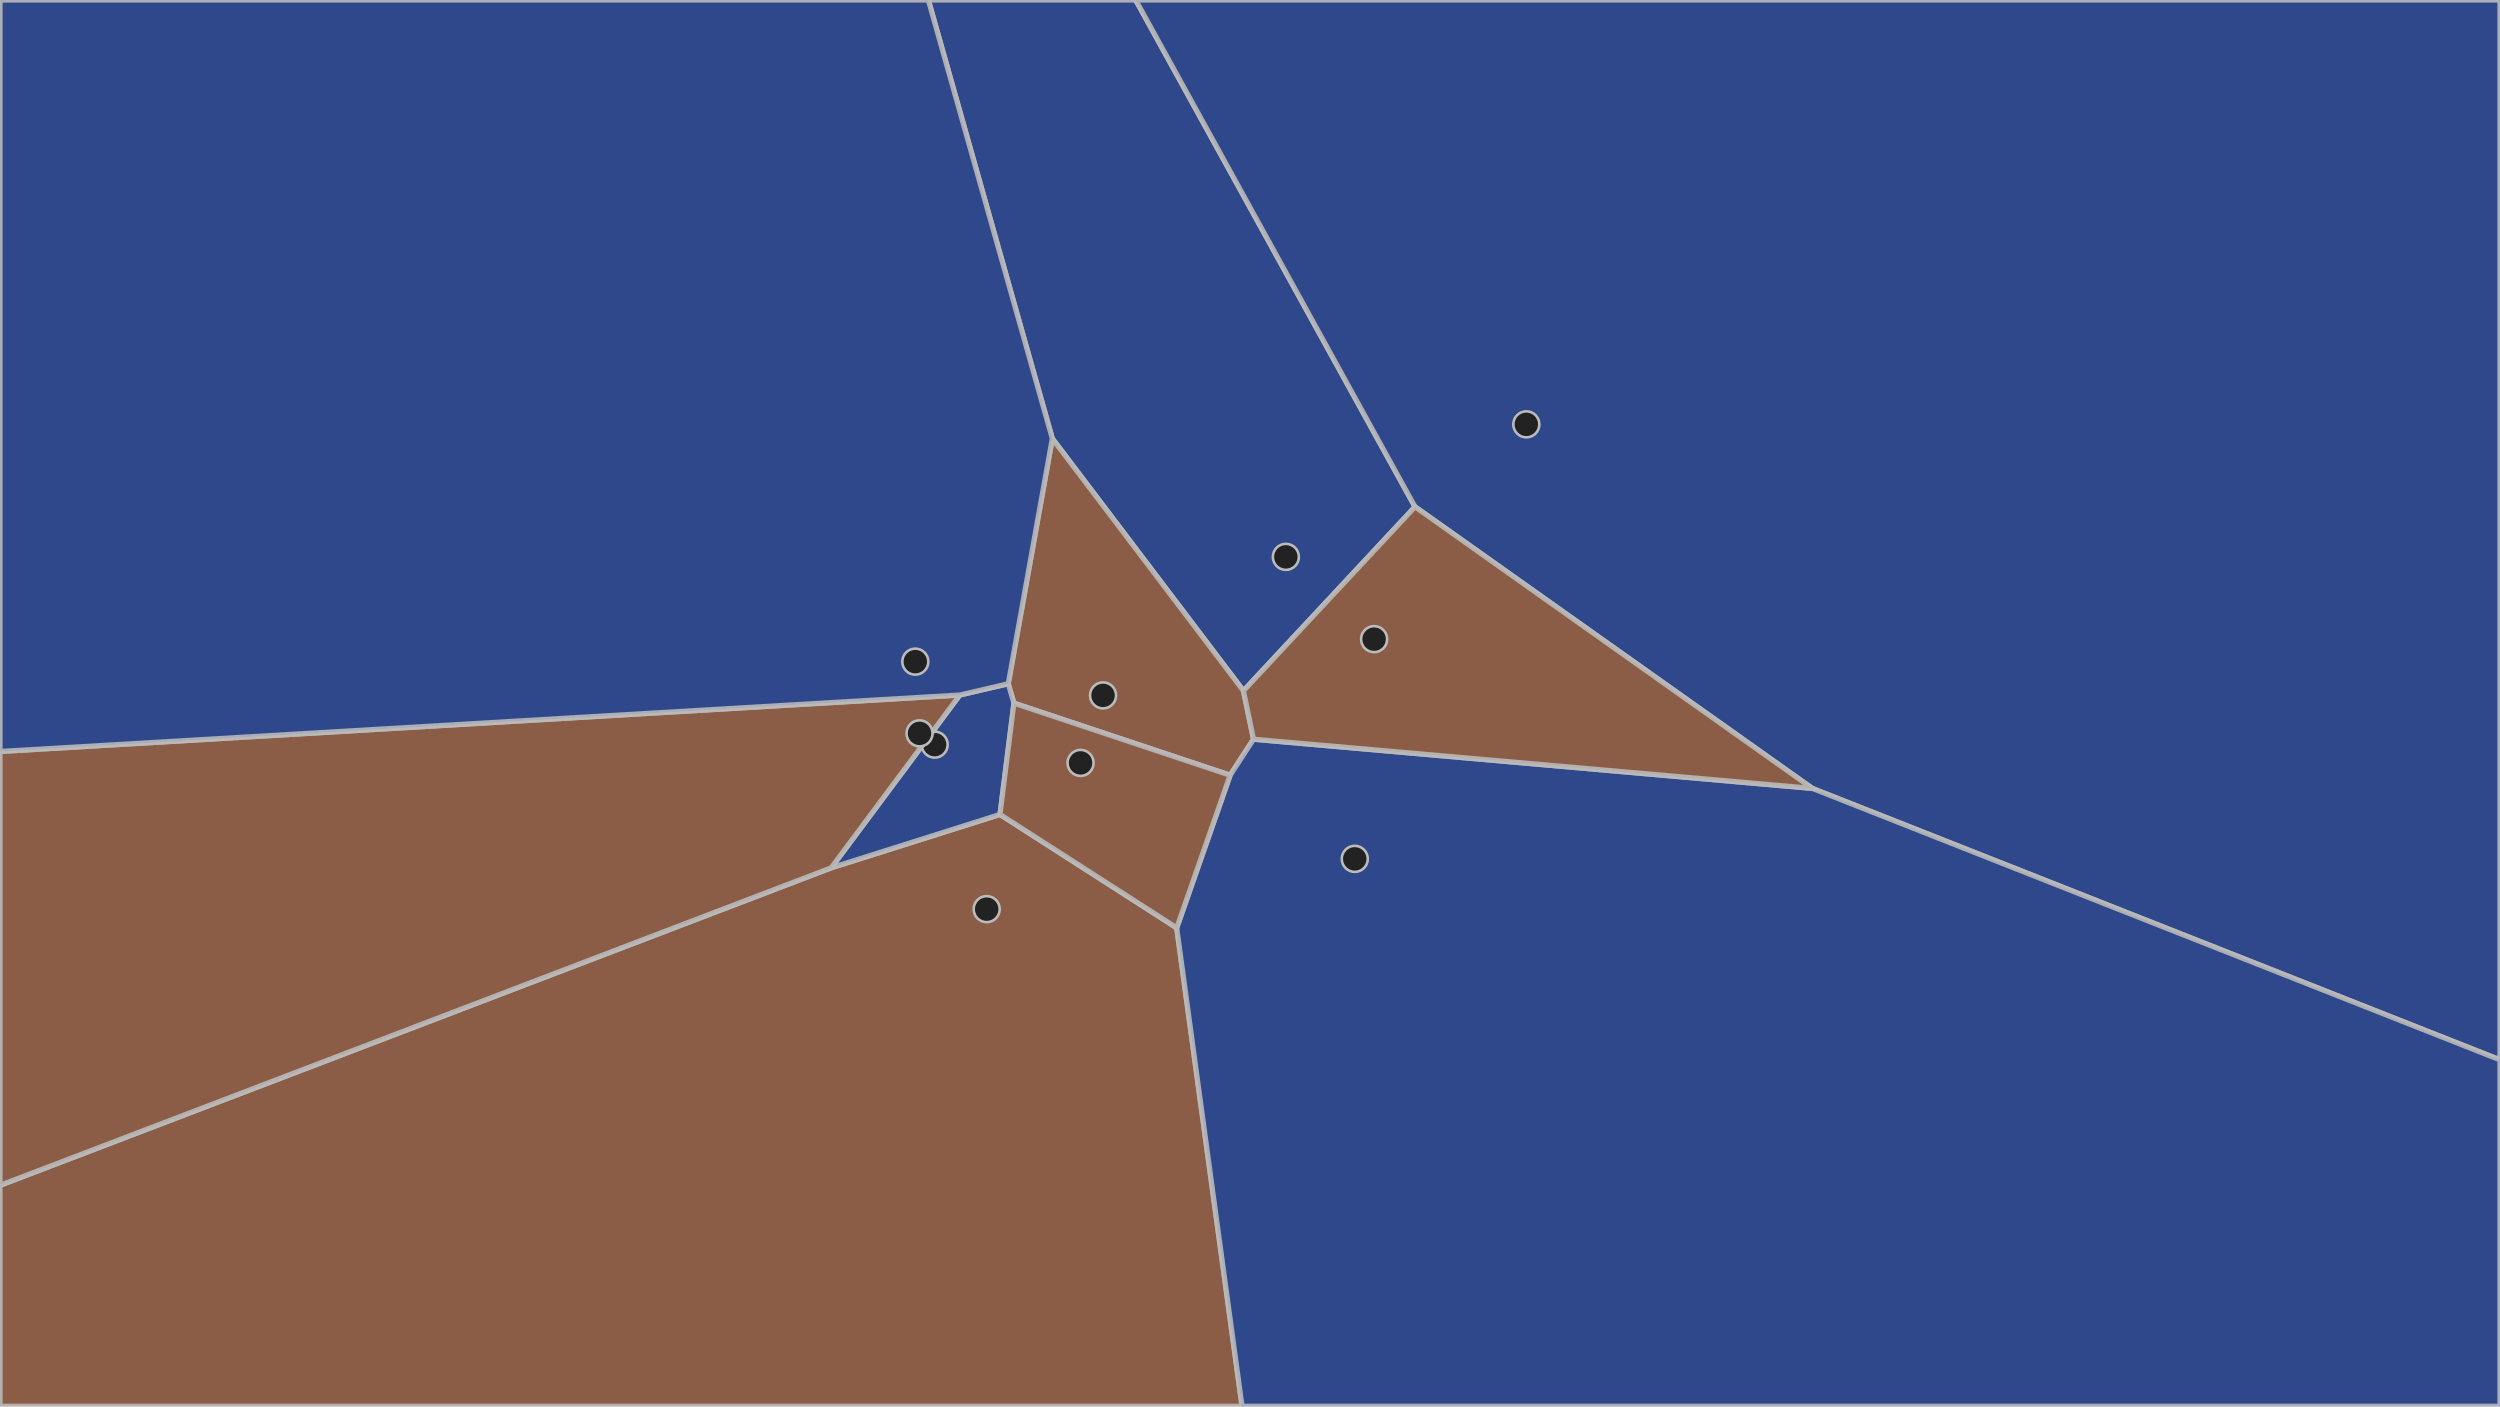
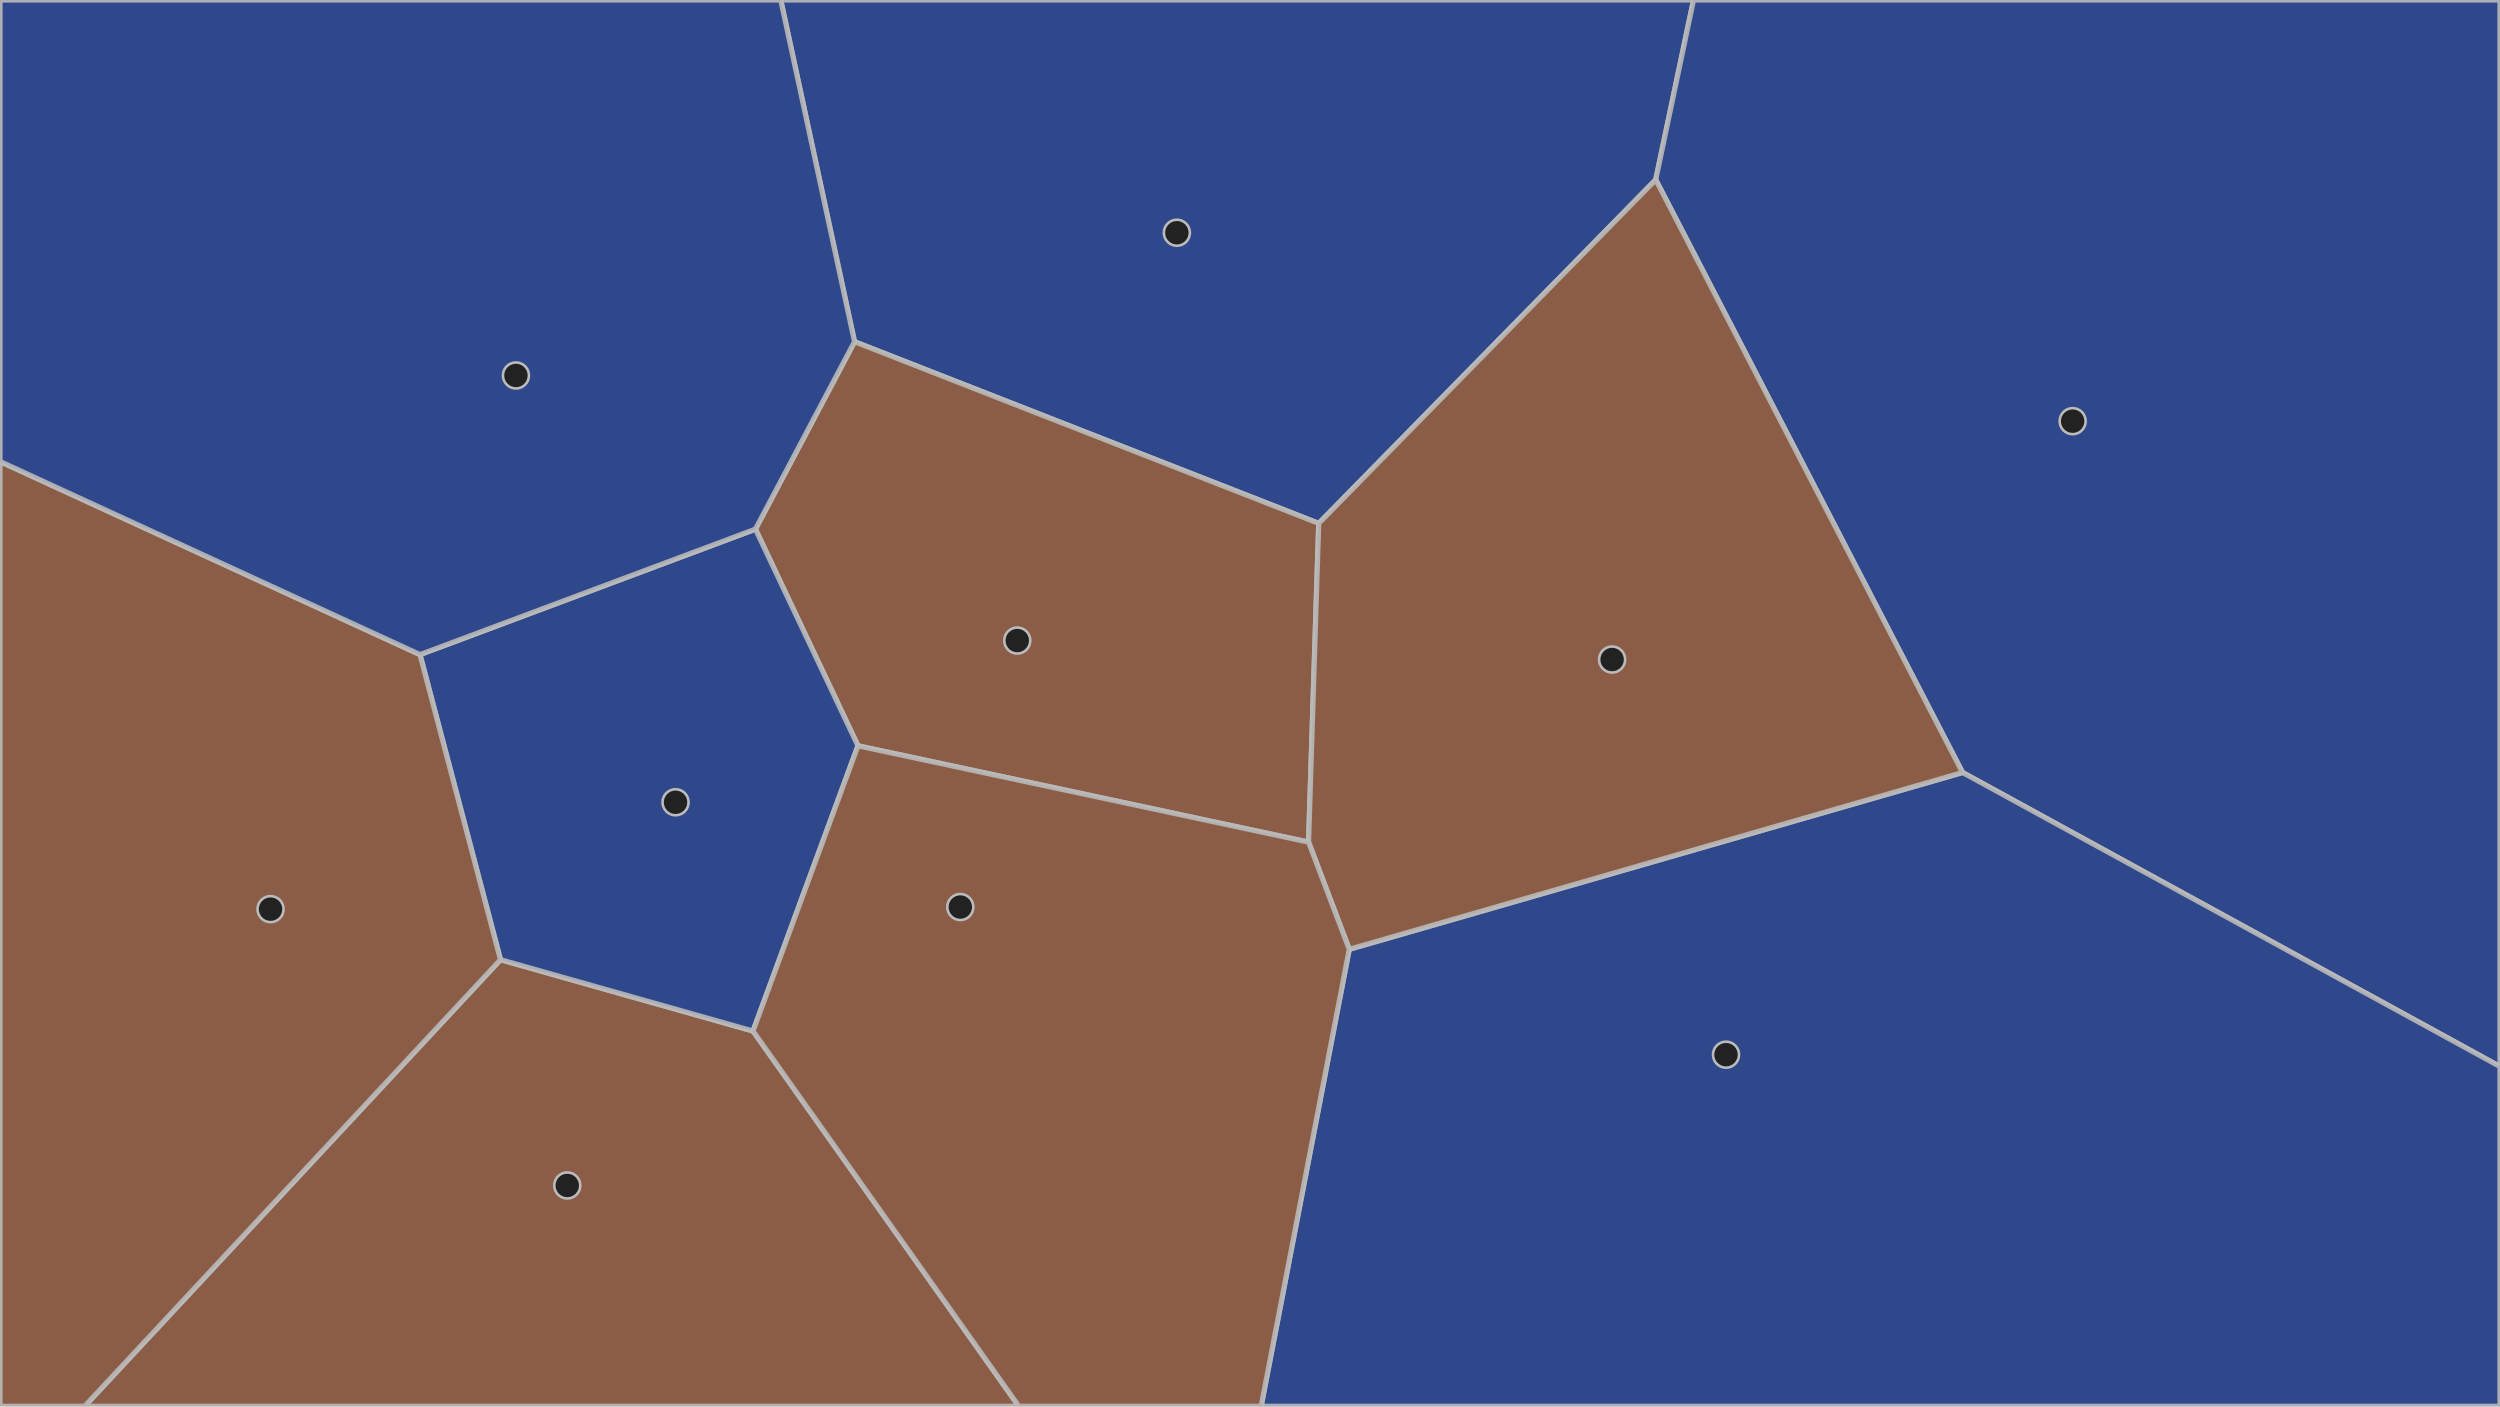
<svg xmlns="http://www.w3.org/2000/svg" viewBox="0 0 960 540" overflow="hidden" preserveAspectRatio="xMinYMin meet">
  <style>
circle.cell {
stroke: #bbb;
fill: #222;
}
rect.neighbor {
stroke: #aab;
fill: #2727da;
fill-opacity: 0.9;
}
polygon.delaunay {
fill: none;
stroke: #eee;
stroke-width: 2px;
}
polygon.voronoi {
fill: rgb(60,70,240);
stroke: #bbb;
stroke-width: 2px;
}
polygon.neighbor {
fill: #6688ee;
fill-opacity: 0.75;
stroke: #4444bb;
stroke-width: 3px;
stroke-opacity: 0.9;
stroke-dasharray: 5;
}
ellipse.circumcircle {
fill: none;
stroke: #23b;
stroke-width: 2px;
stroke-opacity: 0.5;
}
circle.circumcenter {
fill: #ccc;
opacity: 0.75;
stroke: #555;
stroke-width: 1px;
}
</style>
  <g id="cell-0">
-     <polygon class="voronoi" style="fill:rgb(25, 51, 127);fill-opacity:0.9;stroke-opacity:0.9" points="404.091 168.402 356.478 0.0 436.104 0.0 543.366 194.609 477.489 265.272" />
-     <circle class="cell" r="5" cx="493.77" cy="213.84" />
+     <polygon class="voronoi" style="fill:rgb(25, 51, 127);fill-opacity:0.9;stroke-opacity:0.9" points="299.802 0.0 650.321 0.0 635.803 69.014 506.392 200.983 328.139 131.219" />
+     <circle class="cell" r="5" cx="451.92" cy="89.37" />
  </g>
  <g id="cell-1">
-     <polygon class="voronoi" style="fill:rgb(127, 76, 51);fill-opacity:0.9;stroke-opacity:0.9" points="387.166 262.549 404.091 168.402 477.489 265.272 481.348 283.869 472.368 297.696 389.35 270.024" />
-     <circle class="cell" r="5" cx="423.57" cy="267.03" />
+     <polygon class="voronoi" style="fill:rgb(127, 76, 51);fill-opacity:0.9;stroke-opacity:0.9" points="290.082 203.194 328.139 131.219 506.392 200.983 502.486 323.378 329.458 286.398" />
+     <circle class="cell" r="5" cx="390.63" cy="245.97" />
  </g>
  <g id="cell-2">
-     <polygon class="voronoi" style="fill:rgb(25, 51, 127);fill-opacity:0.9;stroke-opacity:0.9" points="436.104 0.0 960.0 0.0 960.0 407 695.971 302.756 543.366 194.609" />
-     <circle class="cell" r="5" cx="586.11" cy="162.945" />
+     <polygon class="voronoi" style="fill:rgb(25, 51, 127);fill-opacity:0.9;stroke-opacity:0.9" points="635.803 69.014 650.321 0.0 960.0 0.0 960.0 409.572 753.615 296.645" />
+     <circle class="cell" r="5" cx="795.9" cy="161.73" />
  </g>
  <g id="cell-3">
-     <polygon class="voronoi" style="fill:rgb(127, 76, 51);fill-opacity:0.9;stroke-opacity:0.9" points="319.188 333.239 383.998 312.744 451.858 356.298 476.948 540.0 0.0 540.0 0.0 455.169" />
-     <circle class="cell" r="5" cx="378.885" cy="349.11" />
+     <polygon class="voronoi" style="fill:rgb(127, 76, 51);fill-opacity:0.9;stroke-opacity:0.9" points="192.188 368.525 289.163 395.927 391.225 540.0 32.497 540.0" />
+     <circle class="cell" r="5" cx="217.83" cy="455.22" />
  </g>
  <g id="cell-4">
-     <polygon class="voronoi" style="fill:rgb(25, 51, 127);fill-opacity:0.9;stroke-opacity:0.9" points="368.57 266.882 387.166 262.549 389.35 270.024 383.998 312.744 319.188 333.239" />
-     <circle class="cell" r="5" cx="358.905" cy="285.93" />
+     <polygon class="voronoi" style="fill:rgb(25, 51, 127);fill-opacity:0.9;stroke-opacity:0.9" points="161.271 251.366 290.082 203.194 329.458 286.398 289.163 395.927 192.188 368.525" />
+     <circle class="cell" r="5" cx="259.41" cy="308.07" />
  </g>
  <g id="cell-5">
-     <polygon class="voronoi" style="fill:rgb(127, 76, 51);fill-opacity:0.9;stroke-opacity:0.9" points="368.57 266.882 319.188 333.239 0.0 455.169 0.0 288.563" />
-     <circle class="cell" r="5" cx="353.1" cy="281.61" />
+     <polygon class="voronoi" style="fill:rgb(127, 76, 51);fill-opacity:0.9;stroke-opacity:0.9" points="0.0 177.211 161.271 251.366 192.188 368.525 32.497 540.0 0.0 540.0" />
+     <circle class="cell" r="5" cx="103.89" cy="349.11" />
  </g>
  <g id="cell-6">
-     <polygon class="voronoi" style="fill:rgb(25, 51, 127);fill-opacity:0.9;stroke-opacity:0.9" points="472.368 297.696 481.348 283.869 695.971 302.756 960.0 407 960.0 540.0 476.948 540.0 451.858 356.298" />
-     <circle class="cell" r="5" cx="520.23" cy="329.805" />
+     <polygon class="voronoi" style="fill:rgb(25, 51, 127);fill-opacity:0.9;stroke-opacity:0.9" points="518.112 364.53 753.615 296.645 960.0 409.572 960.0 540.0 484.275 540.0" />
+     <circle class="cell" r="5" cx="662.79" cy="405.0" />
  </g>
  <g id="cell-7">
-     <polygon class="voronoi" style="fill:rgb(127, 76, 51);fill-opacity:0.9;stroke-opacity:0.9" points="543.366 194.609 695.971 302.756 481.348 283.869 477.489 265.272" />
-     <circle class="cell" r="5" cx="527.655" cy="245.43" />
+     <polygon class="voronoi" style="fill:rgb(127, 76, 51);fill-opacity:0.9;stroke-opacity:0.9" points="506.392 200.983 635.803 69.014 753.615 296.645 518.112 364.53 502.486 323.378" />
+     <circle class="cell" r="5" cx="619.05" cy="253.26" />
  </g>
  <g id="cell-8">
-     <polygon class="voronoi" style="fill:rgb(25, 51, 127);fill-opacity:0.9;stroke-opacity:0.9" points="0.0 0.0 356.478 0.0 404.091 168.402 387.166 262.549 368.57 266.882 0.0 288.563" />
-     <circle class="cell" r="5" cx="351.48" cy="254.07" />
+     <polygon class="voronoi" style="fill:rgb(25, 51, 127);fill-opacity:0.9;stroke-opacity:0.9" points="0.0 0.0 299.802 0.0 328.139 131.219 290.082 203.194 161.271 251.366 0.0 177.211" />
+     <circle class="cell" r="5" cx="198.12" cy="144.18" />
  </g>
  <g id="cell-9">
-     <polygon class="voronoi" style="fill:rgb(127, 76, 51);fill-opacity:0.9;stroke-opacity:0.9" points="389.35 270.024 472.368 297.696 451.858 356.298 383.998 312.744" />
-     <circle class="cell" r="5" cx="414.93" cy="292.95" />
+     <polygon class="voronoi" style="fill:rgb(127, 76, 51);fill-opacity:0.9;stroke-opacity:0.9" points="329.458 286.398 502.486 323.378 518.112 364.53 484.275 540.0 391.225 540.0 289.163 395.927" />
+     <circle class="cell" r="5" cx="368.76" cy="348.3" />
  </g>
</svg>
